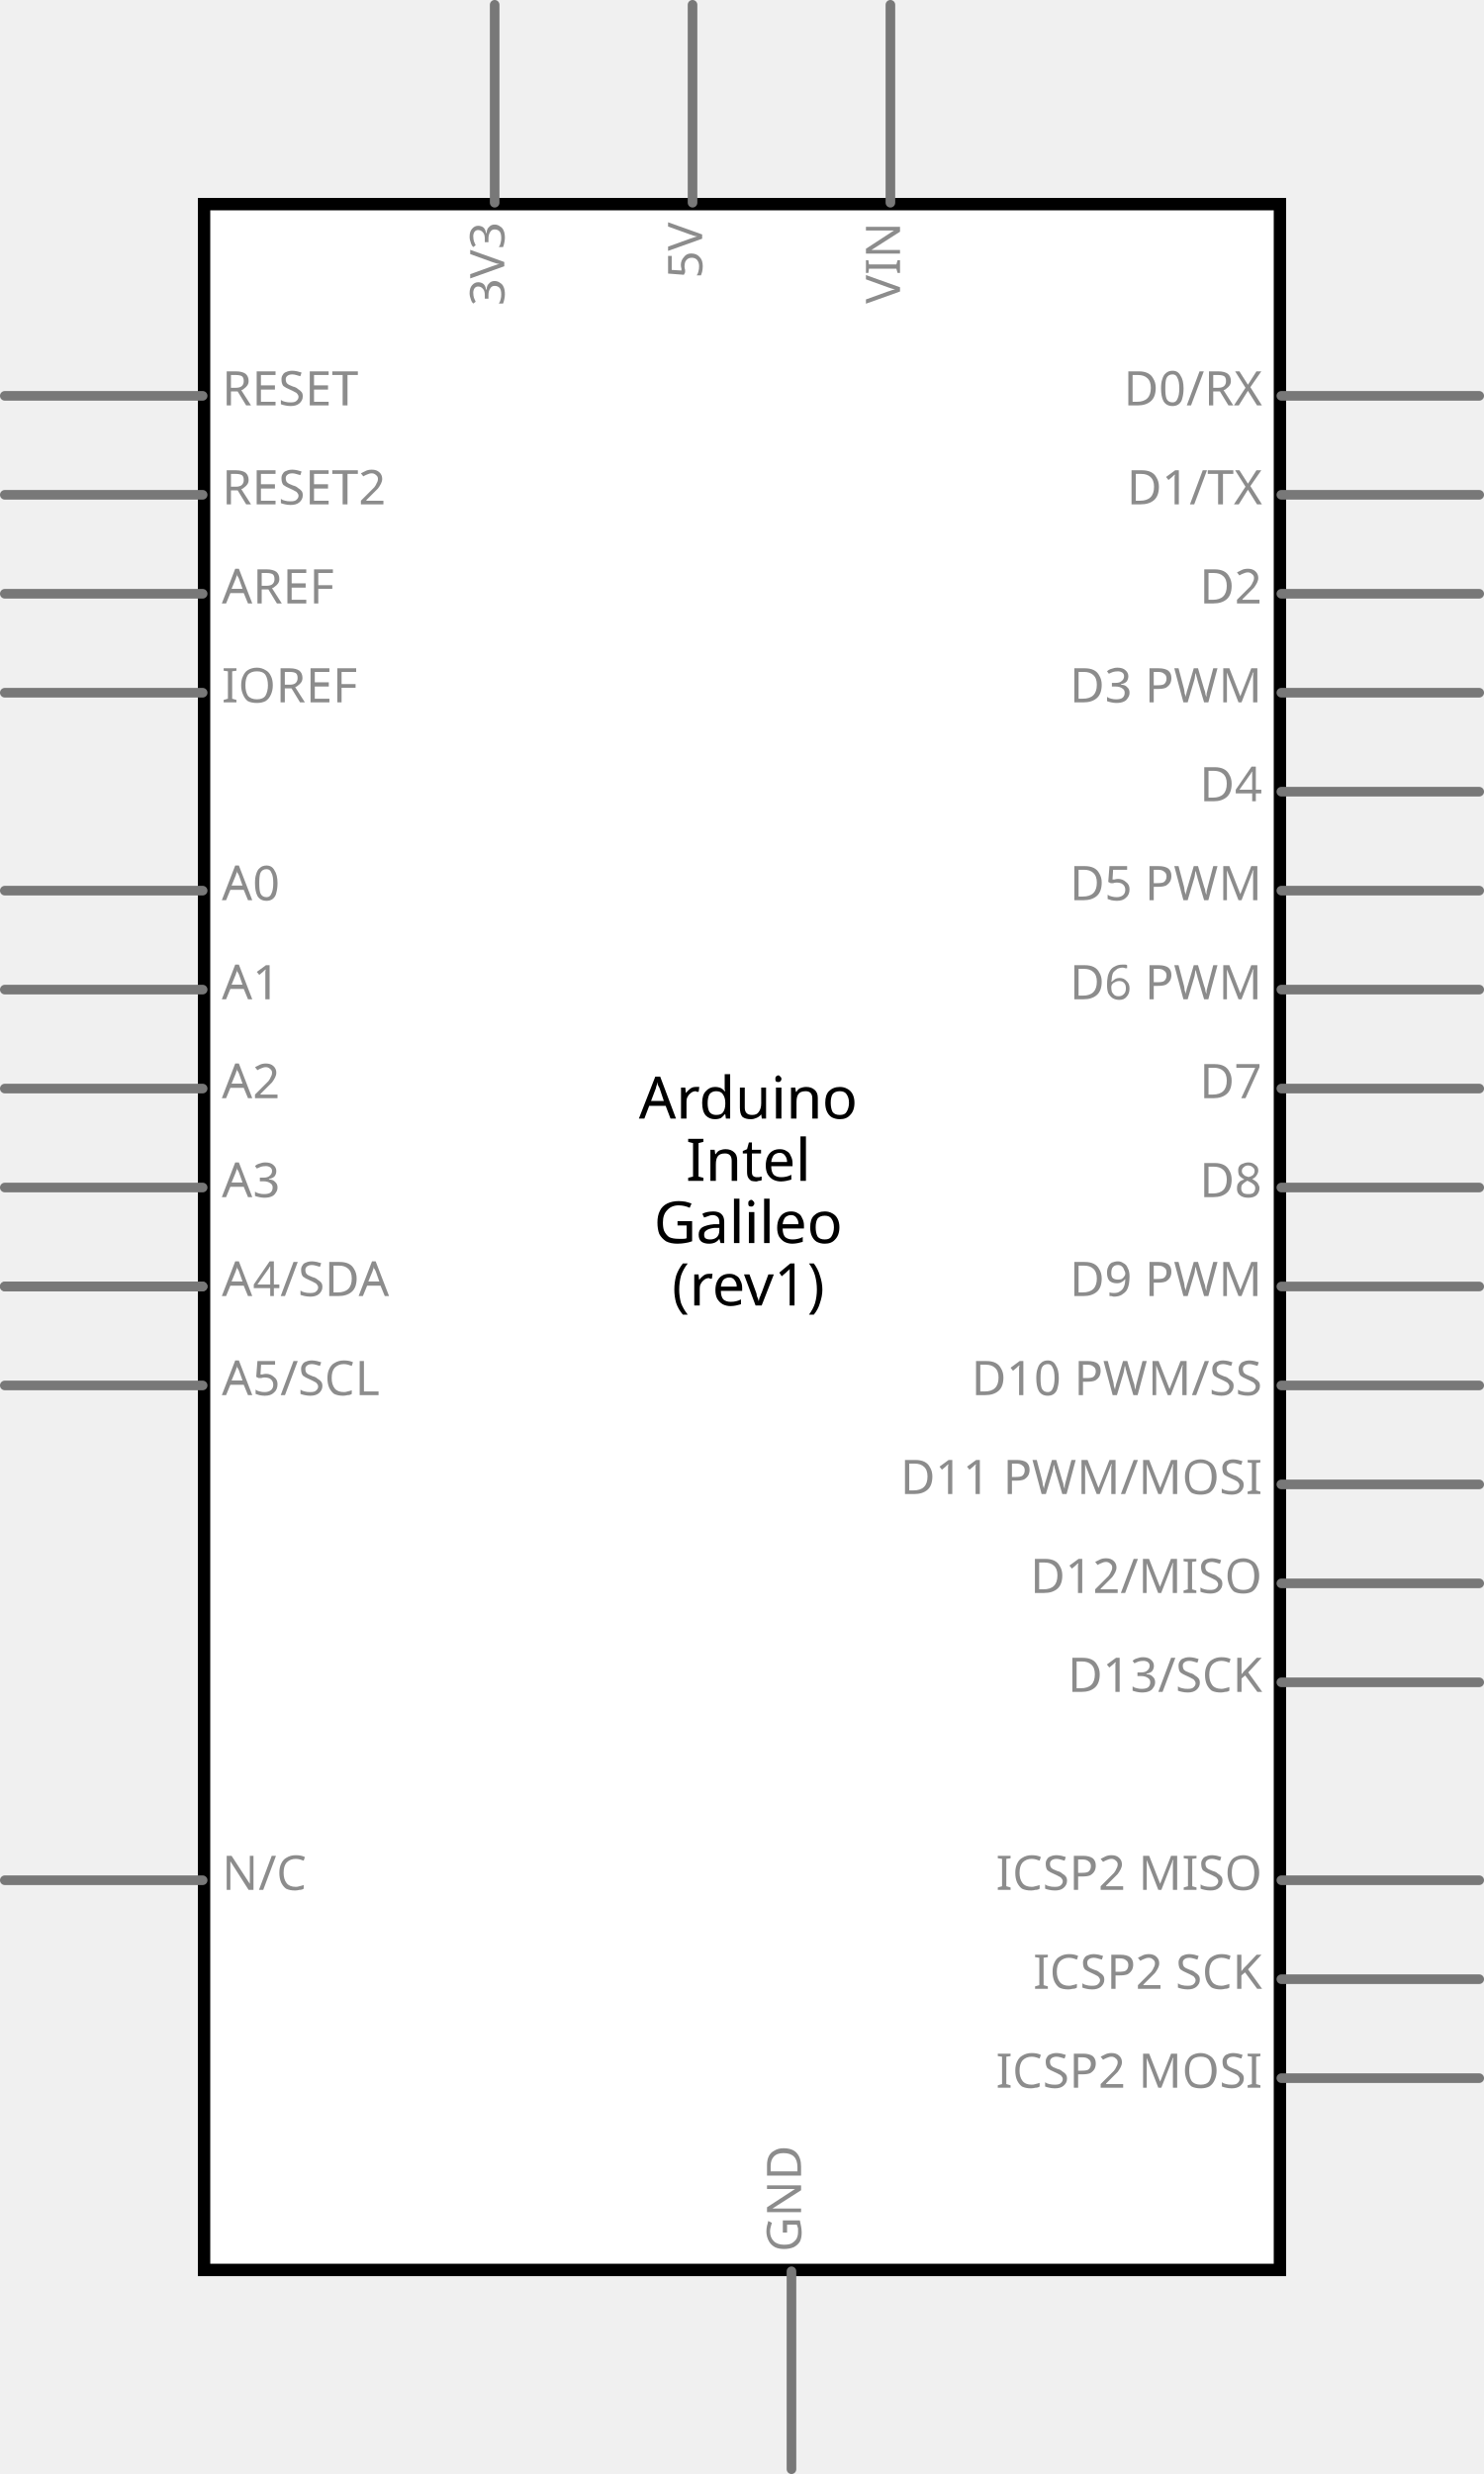
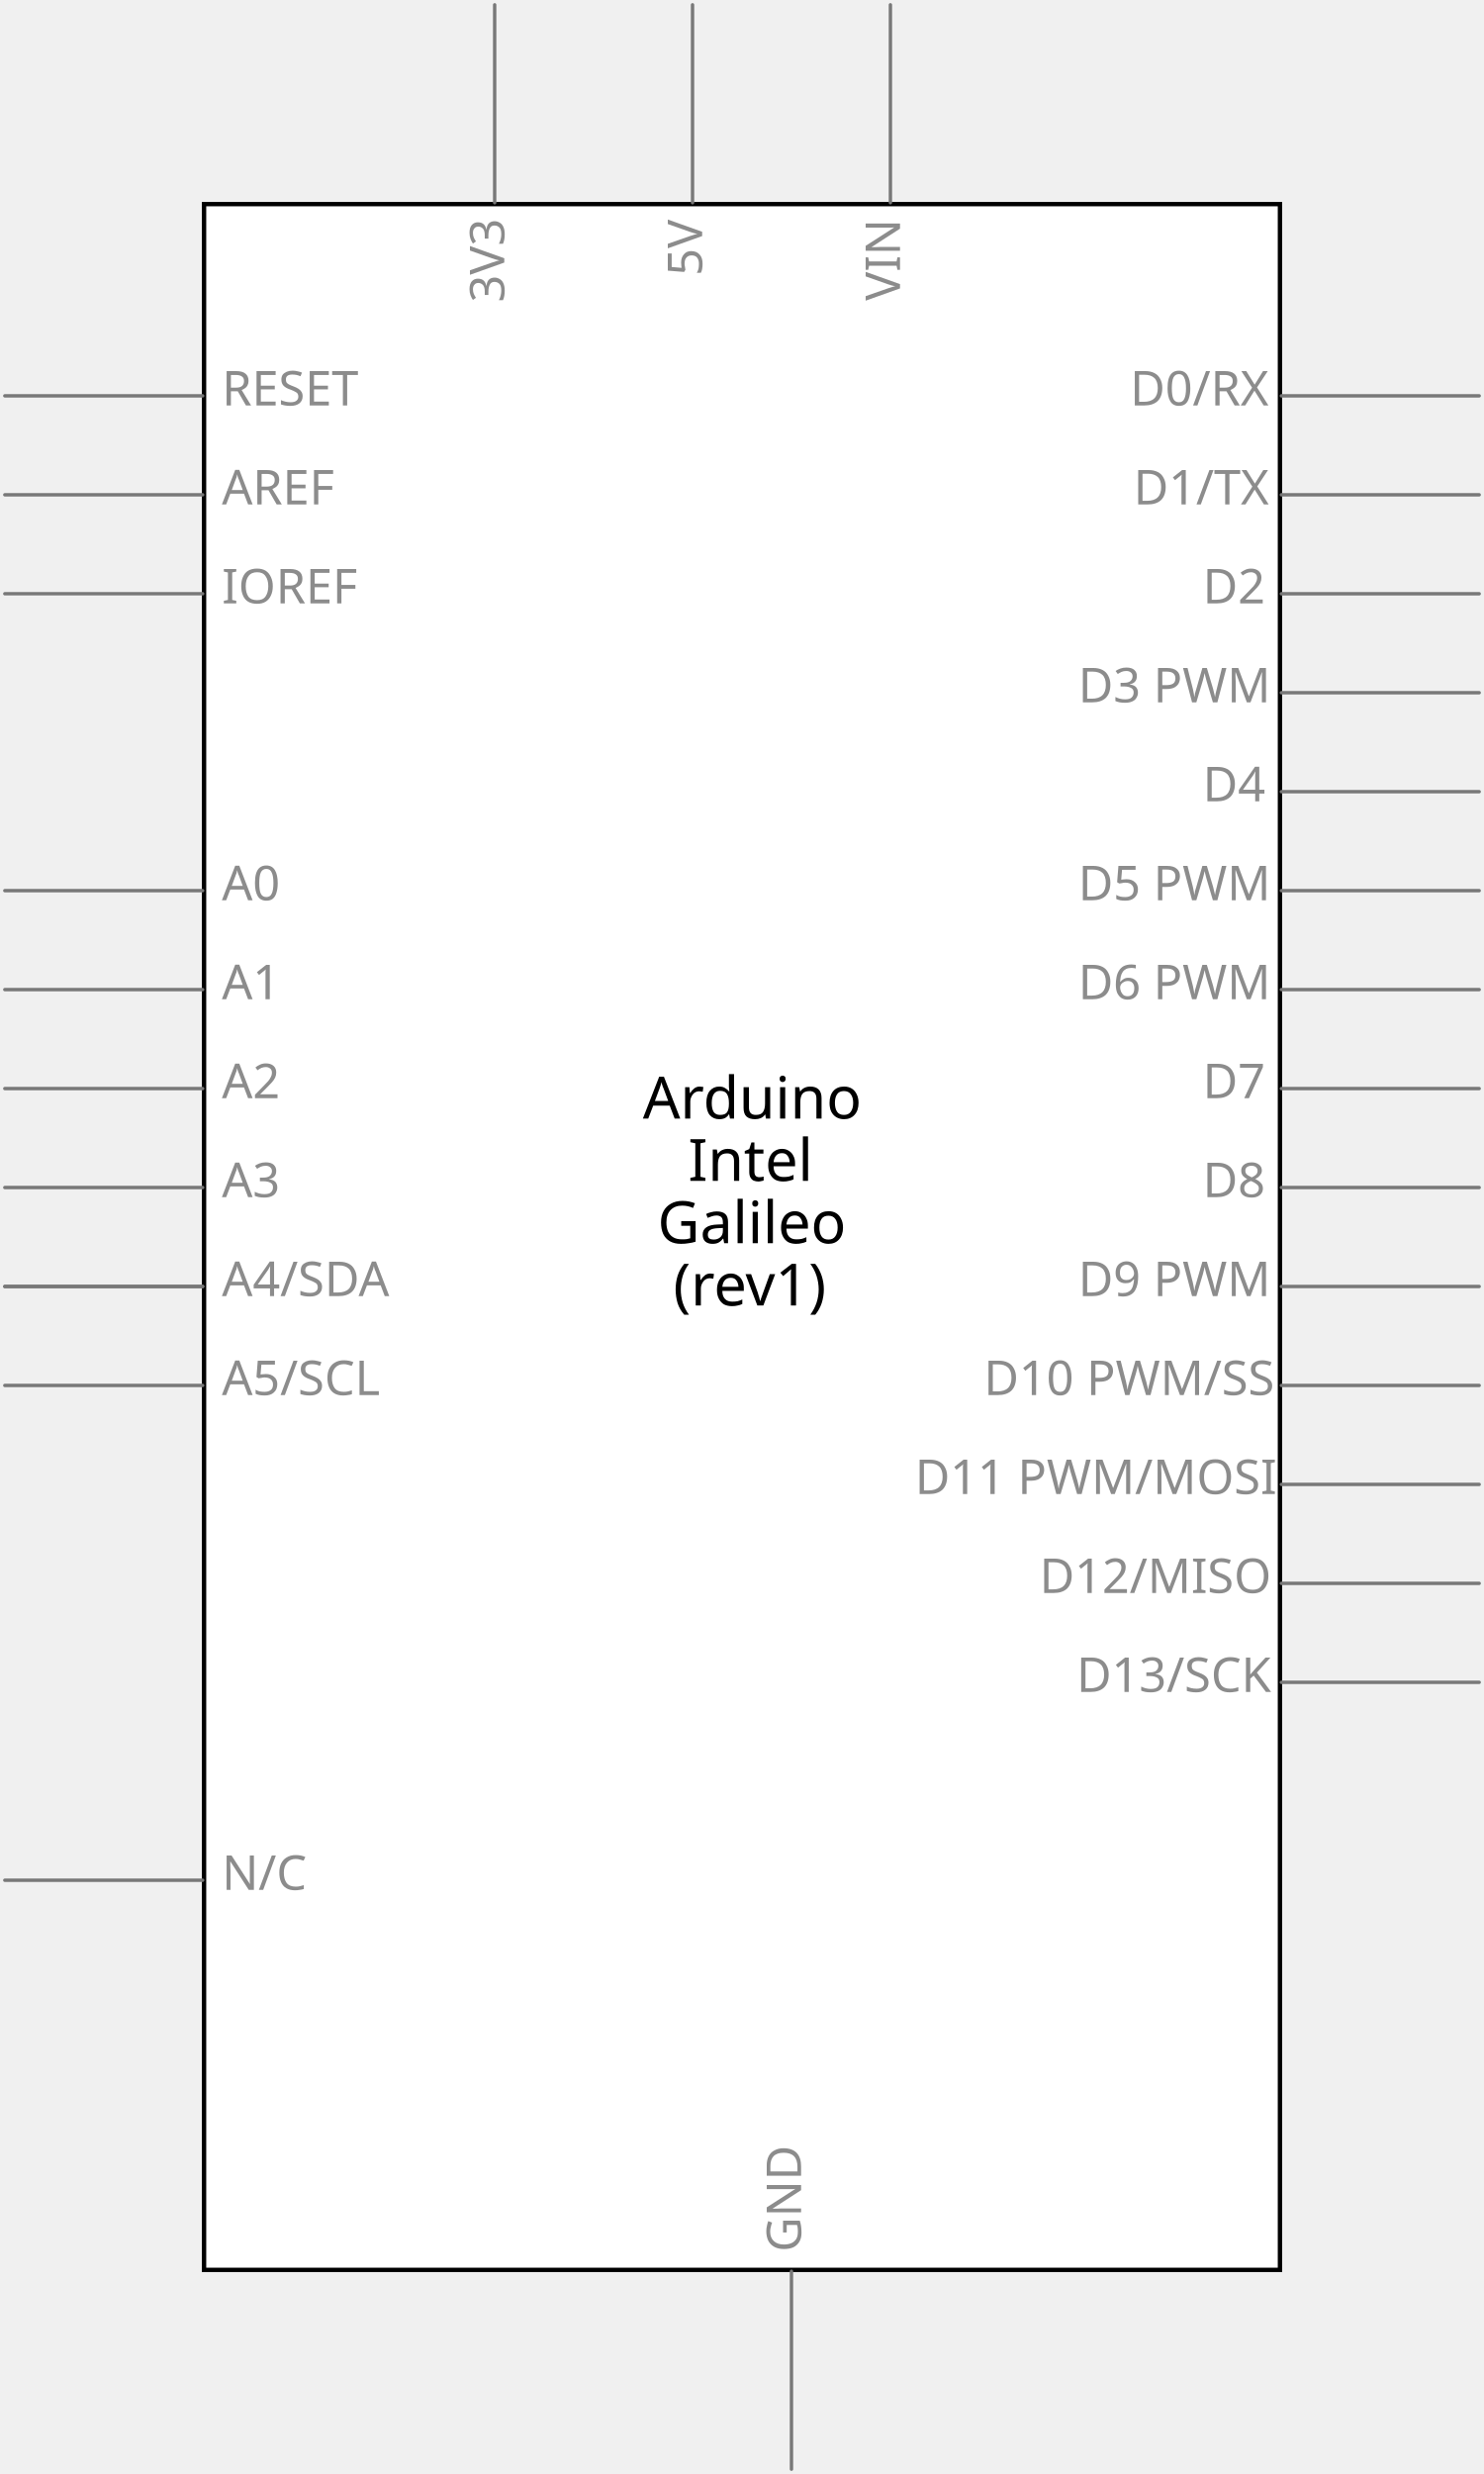
- <svg xmlns="http://www.w3.org/2000/svg" version="1.2" baseProfile="tiny" x="0in" y="0in" width="1.5in" height="2.5in" viewBox="0 0 38.1 63.5">
+ <svg xmlns="http://www.w3.org/2000/svg" version="1.1" id="Layer_1" x="0px" y="0px" width="108px" height="180px" viewBox="0 0 108 180" enable-background="new 0 0 108 180" xml:space="preserve">
  <g id="schematic">
-     <rect class="interior rect" x="5.239" y="5.239" width="27.622" height="53.023" fill="#FFFFFF" stroke="#000000" stroke-width="0.318" stroke-linecap="round" />
-     <line class="pin" x1="32.897" y1="10.16" x2="37.977" y2="10.16" fill="none" stroke="#787878" stroke-width="0.247" stroke-linecap="round" id="connector61pin" />
-     <text class="text" font-family="'Droid Sans'" stroke="none" stroke-width="0" fill="#8c8c8c" font-size="1.235" x="32.403" y="10.407" text-anchor="end">D0/RX</text>
-     <rect class="terminal" x="37.977" y="10.037" width="0.247" height="0.247" fill="none" stroke="none" stroke-width="0" id="connector61terminal" />
-     <line class="pin" x1="32.897" y1="12.7" x2="37.977" y2="12.7" fill="none" stroke="#787878" stroke-width="0.247" stroke-linecap="round" id="connector62pin" />
-     <text class="text" font-family="'Droid Sans'" stroke="none" stroke-width="0" fill="#8c8c8c" font-size="1.235" x="32.403" y="12.947" text-anchor="end">D1/TX</text>
-     <rect class="terminal" x="37.977" y="12.576" width="0.247" height="0.247" fill="none" stroke="none" stroke-width="0" id="connector62terminal" />
-     <line class="pin" x1="32.897" y1="15.24" x2="37.977" y2="15.24" fill="none" stroke="#787878" stroke-width="0.247" stroke-linecap="round" id="connector63pin" />
-     <text class="text" font-family="'Droid Sans'" stroke="none" stroke-width="0" fill="#8c8c8c" font-size="1.235" x="32.403" y="15.487" text-anchor="end">D2</text>
-     <rect class="terminal" x="37.977" y="15.117" width="0.247" height="0.247" fill="none" stroke="none" stroke-width="0" id="connector63terminal" />
-     <line class="pin" x1="32.897" y1="17.78" x2="37.977" y2="17.78" fill="none" stroke="#787878" stroke-width="0.247" stroke-linecap="round" id="connector64pin" />
-     <text class="text" font-family="'Droid Sans'" stroke="none" stroke-width="0" fill="#8c8c8c" font-size="1.235" x="32.403" y="18.027" text-anchor="end">D3 PWM</text>
-     <rect class="terminal" x="37.977" y="17.657" width="0.247" height="0.247" fill="none" stroke="none" stroke-width="0" id="connector64terminal" />
-     <line class="pin" x1="32.897" y1="20.32" x2="37.977" y2="20.32" fill="none" stroke="#787878" stroke-width="0.247" stroke-linecap="round" id="connector65pin" />
-     <text class="text" font-family="'Droid Sans'" stroke="none" stroke-width="0" fill="#8c8c8c" font-size="1.235" x="32.403" y="20.567" text-anchor="end">D4</text>
-     <rect class="terminal" x="37.977" y="20.197" width="0.247" height="0.247" fill="none" stroke="none" stroke-width="0" id="connector65terminal" />
-     <line class="pin" x1="32.897" y1="22.86" x2="37.977" y2="22.86" fill="none" stroke="#787878" stroke-width="0.247" stroke-linecap="round" id="connector66pin" />
-     <text class="text" font-family="'Droid Sans'" stroke="none" stroke-width="0" fill="#8c8c8c" font-size="1.235" x="32.403" y="23.107" text-anchor="end">D5 PWM</text>
-     <rect class="terminal" x="37.977" y="22.736" width="0.247" height="0.247" fill="none" stroke="none" stroke-width="0" id="connector66terminal" />
-     <line class="pin" x1="32.897" y1="25.4" x2="37.977" y2="25.4" fill="none" stroke="#787878" stroke-width="0.247" stroke-linecap="round" id="connector67pin" />
-     <text class="text" font-family="'Droid Sans'" stroke="none" stroke-width="0" fill="#8c8c8c" font-size="1.235" x="32.403" y="25.647" text-anchor="end">D6 PWM</text>
-     <rect class="terminal" x="37.977" y="25.276" width="0.247" height="0.247" fill="none" stroke="none" stroke-width="0" id="connector67terminal" />
-     <line class="pin" x1="32.897" y1="27.94" x2="37.977" y2="27.94" fill="none" stroke="#787878" stroke-width="0.247" stroke-linecap="round" id="connector68pin" />
-     <text class="text" font-family="'Droid Sans'" stroke="none" stroke-width="0" fill="#8c8c8c" font-size="1.235" x="32.403" y="28.187" text-anchor="end">D7</text>
-     <rect class="terminal" x="37.977" y="27.817" width="0.247" height="0.247" fill="none" stroke="none" stroke-width="0" id="connector68terminal" />
-     <line class="pin" x1="32.897" y1="30.48" x2="37.977" y2="30.48" fill="none" stroke="#787878" stroke-width="0.247" stroke-linecap="round" id="connector51pin" />
-     <text class="text" font-family="'Droid Sans'" stroke="none" stroke-width="0" fill="#8c8c8c" font-size="1.235" x="32.403" y="30.727" text-anchor="end">D8</text>
-     <rect class="terminal" x="37.977" y="30.357" width="0.247" height="0.247" fill="none" stroke="none" stroke-width="0" id="connector51terminal" />
-     <line class="pin" x1="32.897" y1="33.02" x2="37.977" y2="33.02" fill="none" stroke="#787878" stroke-width="0.247" stroke-linecap="round" id="connector52pin" />
-     <text class="text" font-family="'Droid Sans'" stroke="none" stroke-width="0" fill="#8c8c8c" font-size="1.235" x="32.403" y="33.267" text-anchor="end">D9 PWM</text>
-     <rect class="terminal" x="37.977" y="32.897" width="0.247" height="0.247" fill="none" stroke="none" stroke-width="0" id="connector52terminal" />
-     <line class="pin" x1="32.897" y1="35.56" x2="37.977" y2="35.56" fill="none" stroke="#787878" stroke-width="0.247" stroke-linecap="round" id="connector53pin" />
-     <text class="text" font-family="'Droid Sans'" stroke="none" stroke-width="0" fill="#8c8c8c" font-size="1.235" x="32.403" y="35.807" text-anchor="end">D10 PWM/SS</text>
-     <rect class="terminal" x="37.977" y="35.437" width="0.247" height="0.247" fill="none" stroke="none" stroke-width="0" id="connector53terminal" />
-     <line class="pin" x1="32.897" y1="38.1" x2="37.977" y2="38.1" fill="none" stroke="#787878" stroke-width="0.247" stroke-linecap="round" id="connector54pin" />
-     <text class="text" font-family="'Droid Sans'" stroke="none" stroke-width="0" fill="#8c8c8c" font-size="1.235" x="32.403" y="38.347" text-anchor="end">D11 PWM/MOSI</text>
-     <rect class="terminal" x="37.977" y="37.977" width="0.247" height="0.247" fill="none" stroke="none" stroke-width="0" id="connector54terminal" />
-     <line class="pin" x1="32.897" y1="40.64" x2="37.977" y2="40.64" fill="none" stroke="#787878" stroke-width="0.247" stroke-linecap="round" id="connector55pin" />
-     <text class="text" font-family="'Droid Sans'" stroke="none" stroke-width="0" fill="#8c8c8c" font-size="1.235" x="32.403" y="40.887" text-anchor="end">D12/MISO</text>
-     <rect class="terminal" x="37.977" y="40.517" width="0.247" height="0.247" fill="none" stroke="none" stroke-width="0" id="connector55terminal" />
-     <line class="pin" x1="32.897" y1="43.18" x2="37.977" y2="43.18" fill="none" stroke="none" stroke-width="0" stroke-linecap="round" id="connector41pin" />
-     <rect class="terminal" x="37.977" y="43.056" width="0.247" height="0.247" fill="none" stroke="none" stroke-width="0" id="connector41terminal" />
-     <line class="pin" x1="32.897" y1="43.18" x2="37.977" y2="43.18" fill="none" stroke="#787878" stroke-width="0.247" stroke-linecap="round" id="connector56pin" />
-     <text class="text" font-family="'Droid Sans'" stroke="none" stroke-width="0" fill="#8c8c8c" font-size="1.235" x="32.403" y="43.427" text-anchor="end">D13/SCK</text>
-     <rect class="terminal" x="37.977" y="43.056" width="0.247" height="0.247" fill="none" stroke="none" stroke-width="0" id="connector56terminal" />
-     <line class="pin" x1="32.897" y1="48.26" x2="37.977" y2="48.26" fill="none" stroke="#787878" stroke-width="0.247" stroke-linecap="round" id="connector45pin" />
-     <text class="text" font-family="'Droid Sans'" stroke="none" stroke-width="0" fill="#8c8c8c" font-size="1.235" x="32.403" y="48.507" text-anchor="end">ICSP2 MISO</text>
-     <rect class="terminal" x="37.977" y="48.136" width="0.247" height="0.247" fill="none" stroke="none" stroke-width="0" id="connector45terminal" />
-     <line class="pin" x1="32.897" y1="50.8" x2="37.977" y2="50.8" fill="none" stroke="#787878" stroke-width="0.247" stroke-linecap="round" id="connector47pin" />
-     <text class="text" font-family="'Droid Sans'" stroke="none" stroke-width="0" fill="#8c8c8c" font-size="1.235" x="32.403" y="51.047" text-anchor="end">ICSP2 SCK</text>
-     <rect class="terminal" x="37.977" y="50.676" width="0.247" height="0.247" fill="none" stroke="none" stroke-width="0" id="connector47terminal" />
-     <line class="pin" x1="32.897" y1="53.34" x2="37.977" y2="53.34" fill="none" stroke="#787878" stroke-width="0.247" stroke-linecap="round" id="connector48pin" />
-     <text class="text" font-family="'Droid Sans'" stroke="none" stroke-width="0" fill="#8c8c8c" font-size="1.235" x="32.403" y="53.587" text-anchor="end">ICSP2 MOSI</text>
-     <rect class="terminal" x="37.977" y="53.217" width="0.247" height="0.247" fill="none" stroke="none" stroke-width="0" id="connector48terminal" />
-     <line class="pin" x1="0.123" y1="10.16" x2="5.203" y2="10.16" fill="none" stroke="none" stroke-width="0" stroke-linecap="round" id="connector43pin" />
-     <rect class="terminal" x="-0.123" y="10.037" width="0.247" height="0.247" fill="none" stroke="none" stroke-width="0" id="connector43terminal" />
-     <line class="pin" x1="0.123" y1="10.16" x2="5.203" y2="10.16" fill="none" stroke="#787878" stroke-width="0.247" stroke-linecap="round" id="connector85pin" />
-     <text class="text" font-family="'Droid Sans'" stroke="none" stroke-width="0" fill="#8c8c8c" font-size="1.235" x="5.697" y="10.407" text-anchor="start">RESET</text>
-     <rect class="terminal" x="-0.123" y="10.037" width="0.247" height="0.247" fill="none" stroke="none" stroke-width="0" id="connector85terminal" />
-     <line class="pin" x1="0.123" y1="12.7" x2="5.203" y2="12.7" fill="none" stroke="#787878" stroke-width="0.247" stroke-linecap="round" id="connector49pin" />
-     <text class="text" font-family="'Droid Sans'" stroke="none" stroke-width="0" fill="#8c8c8c" font-size="1.235" x="5.697" y="12.947" text-anchor="start">RESET2</text>
-     <rect class="terminal" x="-0.123" y="12.576" width="0.247" height="0.247" fill="none" stroke="none" stroke-width="0" id="connector49terminal" />
-     <line class="pin" x1="0.123" y1="15.24" x2="5.203" y2="15.24" fill="none" stroke="#787878" stroke-width="0.247" stroke-linecap="round" id="connector58pin" />
-     <text class="text" font-family="'Droid Sans'" stroke="none" stroke-width="0" fill="#8c8c8c" font-size="1.235" x="5.697" y="15.487" text-anchor="start">AREF</text>
-     <rect class="terminal" x="-0.123" y="15.117" width="0.247" height="0.247" fill="none" stroke="none" stroke-width="0" id="connector58terminal" />
-     <line class="pin" x1="0.123" y1="17.78" x2="5.203" y2="17.78" fill="none" stroke="#787878" stroke-width="0.247" stroke-linecap="round" id="connector84pin" />
-     <text class="text" font-family="'Droid Sans'" stroke="none" stroke-width="0" fill="#8c8c8c" font-size="1.235" x="5.697" y="18.027" text-anchor="start">IOREF</text>
-     <rect class="terminal" x="-0.123" y="17.657" width="0.247" height="0.247" fill="none" stroke="none" stroke-width="0" id="connector84terminal" />
-     <line class="pin" x1="0.123" y1="22.86" x2="5.203" y2="22.86" fill="none" stroke="#787878" stroke-width="0.247" stroke-linecap="round" id="connector0pin" />
-     <text class="text" font-family="'Droid Sans'" stroke="none" stroke-width="0" fill="#8c8c8c" font-size="1.235" x="5.697" y="23.107" text-anchor="start">A0</text>
-     <rect class="terminal" x="-0.123" y="22.736" width="0.247" height="0.247" fill="none" stroke="none" stroke-width="0" id="connector0terminal" />
-     <line class="pin" x1="0.123" y1="25.4" x2="5.203" y2="25.4" fill="none" stroke="#787878" stroke-width="0.247" stroke-linecap="round" id="connector1pin" />
-     <text class="text" font-family="'Droid Sans'" stroke="none" stroke-width="0" fill="#8c8c8c" font-size="1.235" x="5.697" y="25.647" text-anchor="start">A1</text>
-     <rect class="terminal" x="-0.123" y="25.276" width="0.247" height="0.247" fill="none" stroke="none" stroke-width="0" id="connector1terminal" />
-     <line class="pin" x1="0.123" y1="27.94" x2="5.203" y2="27.94" fill="none" stroke="#787878" stroke-width="0.247" stroke-linecap="round" id="connector2pin" />
-     <text class="text" font-family="'Droid Sans'" stroke="none" stroke-width="0" fill="#8c8c8c" font-size="1.235" x="5.697" y="28.187" text-anchor="start">A2</text>
-     <rect class="terminal" x="-0.123" y="27.817" width="0.247" height="0.247" fill="none" stroke="none" stroke-width="0" id="connector2terminal" />
-     <line class="pin" x1="0.123" y1="30.48" x2="5.203" y2="30.48" fill="none" stroke="#787878" stroke-width="0.247" stroke-linecap="round" id="connector3pin" />
-     <text class="text" font-family="'Droid Sans'" stroke="none" stroke-width="0" fill="#8c8c8c" font-size="1.235" x="5.697" y="30.727" text-anchor="start">A3</text>
-     <rect class="terminal" x="-0.123" y="30.357" width="0.247" height="0.247" fill="none" stroke="none" stroke-width="0" id="connector3terminal" />
-     <line class="pin" x1="0.123" y1="33.02" x2="5.203" y2="33.02" fill="none" stroke="none" stroke-width="0" stroke-linecap="round" id="connector39pin" />
-     <rect class="terminal" x="-0.123" y="32.897" width="0.247" height="0.247" fill="none" stroke="none" stroke-width="0" id="connector39terminal" />
-     <line class="pin" x1="0.123" y1="33.02" x2="5.203" y2="33.02" fill="none" stroke="#787878" stroke-width="0.247" stroke-linecap="round" id="connector42pin" />
-     <rect class="terminal" x="-0.123" y="32.897" width="0.247" height="0.247" fill="none" stroke="none" stroke-width="0" id="connector42terminal" />
-     <line class="pin" x1="0.123" y1="33.02" x2="5.203" y2="33.02" fill="none" stroke="none" stroke-width="0" stroke-linecap="round" id="connector4pin" />
-     <rect class="terminal" x="-0.123" y="32.897" width="0.247" height="0.247" fill="none" stroke="none" stroke-width="0" id="connector4terminal" />
-     <line class="pin" x1="0.123" y1="33.02" x2="5.203" y2="33.02" fill="none" stroke="#787878" stroke-width="0.247" stroke-linecap="round" id="connector59pin" />
-     <text class="text" font-family="'Droid Sans'" stroke="none" stroke-width="0" fill="#8c8c8c" font-size="1.235" x="5.697" y="33.267" text-anchor="start">A4/SDA</text>
-     <rect class="terminal" x="-0.123" y="32.897" width="0.247" height="0.247" fill="none" stroke="none" stroke-width="0" id="connector59terminal" />
-     <line class="pin" x1="0.123" y1="35.56" x2="5.203" y2="35.56" fill="none" stroke="none" stroke-width="0" stroke-linecap="round" id="connector5pin" />
-     <rect class="terminal" x="-0.123" y="35.437" width="0.247" height="0.247" fill="none" stroke="none" stroke-width="0" id="connector5terminal" />
-     <line class="pin" x1="0.123" y1="35.56" x2="5.203" y2="35.56" fill="none" stroke="#787878" stroke-width="0.247" stroke-linecap="round" id="connector60pin" />
-     <text class="text" font-family="'Droid Sans'" stroke="none" stroke-width="0" fill="#8c8c8c" font-size="1.235" x="5.697" y="35.807" text-anchor="start">A5/SCL</text>
-     <rect class="terminal" x="-0.123" y="35.437" width="0.247" height="0.247" fill="none" stroke="none" stroke-width="0" id="connector60terminal" />
-     <line class="pin" x1="0.123" y1="48.26" x2="5.203" y2="48.26" fill="none" stroke="#787878" stroke-width="0.247" stroke-linecap="round" id="connector91pin" />
-     <text class="text" font-family="'Droid Sans'" stroke="none" stroke-width="0" fill="#8c8c8c" font-size="1.235" x="5.697" y="48.507" text-anchor="start">N/C</text>
-     <rect class="terminal" x="-0.123" y="48.136" width="0.247" height="0.247" fill="none" stroke="none" stroke-width="0" id="connector91terminal" />
-     <line class="pin" x1="20.32" y1="58.297" x2="20.32" y2="63.377" fill="none" stroke="none" stroke-width="0" stroke-linecap="round" id="connector88pin" />
-     <rect class="terminal" x="20.197" y="63.377" width="0.247" height="0.247" fill="none" stroke="none" stroke-width="0" id="connector88terminal" />
-     <line class="pin" x1="20.32" y1="58.297" x2="20.32" y2="63.377" fill="none" stroke="none" stroke-width="0" stroke-linecap="round" id="connector57pin" />
-     <rect class="terminal" x="20.197" y="63.377" width="0.247" height="0.247" fill="none" stroke="none" stroke-width="0" id="connector57terminal" />
-     <line class="pin" x1="20.32" y1="58.297" x2="20.32" y2="63.377" fill="none" stroke="none" stroke-width="0" stroke-linecap="round" id="connector44pin" />
-     <rect class="terminal" x="20.197" y="63.377" width="0.247" height="0.247" fill="none" stroke="none" stroke-width="0" id="connector44terminal" />
-     <line class="pin" x1="20.32" y1="58.297" x2="20.32" y2="63.377" fill="none" stroke="none" stroke-width="0" stroke-linecap="round" id="connector50pin" />
-     <rect class="terminal" x="20.197" y="63.377" width="0.247" height="0.247" fill="none" stroke="none" stroke-width="0" id="connector50terminal" />
-     <line class="pin" x1="20.32" y1="58.297" x2="20.32" y2="63.377" fill="none" stroke="#787878" stroke-width="0.247" stroke-linecap="round" id="connector89pin" />
+     <rect x="14.85" y="14.85" fill="#FFFFFF" stroke="#000000" stroke-width="0.318" stroke-linecap="round" width="78.3" height="150.3" />
+     <line id="connector61pin" fill="none" stroke="#787878" stroke-width="0.247" stroke-linecap="round" x1="93.25" y1="28.8" x2="107.65" y2="28.8" />
+     <text transform="matrix(1 0 0 1 82.2432 29.5)" fill="#8C8C8C" font-family="'DroidSans'" font-size="3.5">D0/RX</text>
+     <rect id="connector61terminal" x="107.65" y="28.45" fill="none" width="0.699" height="0.7" />
+     <line id="connector62pin" fill="none" stroke="#787878" stroke-width="0.247" stroke-linecap="round" x1="93.25" y1="36" x2="107.65" y2="36" />
+     <text transform="matrix(1 0 0 1 82.4912 36.7012)" fill="#8C8C8C" font-family="'DroidSans'" font-size="3.5">D1/TX</text>
+     <rect id="connector62terminal" x="107.65" y="35.65" fill="none" width="0.699" height="0.7" />
+     <line id="connector63pin" fill="none" stroke="#787878" stroke-width="0.247" stroke-linecap="round" x1="93.25" y1="43.2" x2="107.65" y2="43.2" />
+     <text transform="matrix(1 0 0 1 87.5283 43.9004)" fill="#8C8C8C" font-family="'DroidSans'" font-size="3.5">D2</text>
+     <rect id="connector63terminal" x="107.65" y="42.85" fill="none" width="0.699" height="0.7" />
+     <line id="connector64pin" fill="none" stroke="#787878" stroke-width="0.247" stroke-linecap="round" x1="93.25" y1="50.4" x2="107.65" y2="50.4" />
+     <text transform="matrix(1 0 0 1 78.4639 51.0996)" fill="#8C8C8C" font-family="'DroidSans'" font-size="3.5">D3 PWM</text>
+     <rect id="connector64terminal" x="107.65" y="50.05" fill="none" width="0.699" height="0.7" />
+     <line id="connector65pin" fill="none" stroke="#787878" stroke-width="0.247" stroke-linecap="round" x1="93.25" y1="57.6" x2="107.65" y2="57.6" />
+     <text transform="matrix(1 0 0 1 87.5283 58.3008)" fill="#8C8C8C" font-family="'DroidSans'" font-size="3.5">D4</text>
+     <rect id="connector65terminal" x="107.65" y="57.25" fill="none" width="0.699" height="0.7" />
+     <line id="connector66pin" fill="none" stroke="#787878" stroke-width="0.247" stroke-linecap="round" x1="93.25" y1="64.8" x2="107.65" y2="64.8" />
+     <text transform="matrix(1 0 0 1 78.4639 65.5)" fill="#8C8C8C" font-family="'DroidSans'" font-size="3.5">D5 PWM</text>
+     <rect id="connector66terminal" x="107.65" y="64.45" fill="none" width="0.699" height="0.7" />
+     <line id="connector67pin" fill="none" stroke="#787878" stroke-width="0.247" stroke-linecap="round" x1="93.25" y1="72" x2="107.65" y2="72" />
+     <text transform="matrix(1 0 0 1 78.4639 72.7012)" fill="#8C8C8C" font-family="'DroidSans'" font-size="3.5">D6 PWM</text>
+     <rect id="connector67terminal" x="107.65" y="71.65" fill="none" width="0.699" height="0.7" />
+     <line id="connector68pin" fill="none" stroke="#787878" stroke-width="0.247" stroke-linecap="round" x1="93.25" y1="79.2" x2="107.65" y2="79.2" />
+     <text transform="matrix(1 0 0 1 87.5283 79.9004)" fill="#8C8C8C" font-family="'DroidSans'" font-size="3.5">D7</text>
+     <rect id="connector68terminal" x="107.65" y="78.85" fill="none" width="0.699" height="0.7" />
+     <line id="connector51pin" fill="none" stroke="#787878" stroke-width="0.247" stroke-linecap="round" x1="93.25" y1="86.4" x2="107.65" y2="86.4" />
+     <text transform="matrix(1 0 0 1 87.5283 87.0996)" fill="#8C8C8C" font-family="'DroidSans'" font-size="3.5">D8</text>
+     <rect id="connector51terminal" x="107.65" y="86.05" fill="none" width="0.699" height="0.7" />
+     <line id="connector52pin" fill="none" stroke="#787878" stroke-width="0.247" stroke-linecap="round" x1="93.25" y1="93.6" x2="107.65" y2="93.6" />
+     <text transform="matrix(1 0 0 1 78.4639 94.3008)" fill="#8C8C8C" font-family="'DroidSans'" font-size="3.5">D9 PWM</text>
+     <rect id="connector52terminal" x="107.65" y="93.25" fill="none" width="0.699" height="0.699" />
+     <line id="connector53pin" fill="none" stroke="#787878" stroke-width="0.247" stroke-linecap="round" x1="93.25" y1="100.8" x2="107.65" y2="100.8" />
+     <text transform="matrix(1 0 0 1 71.5967 101.5)" fill="#8C8C8C" font-family="'DroidSans'" font-size="3.5">D10 PWM/SS</text>
+     <rect id="connector53terminal" x="107.65" y="100.449" fill="none" width="0.699" height="0.701" />
+     <line id="connector54pin" fill="none" stroke="#787878" stroke-width="0.247" stroke-linecap="round" x1="93.25" y1="108" x2="107.65" y2="108" />
+     <text transform="matrix(1 0 0 1 66.585 108.7012)" fill="#8C8C8C" font-family="'DroidSans'" font-size="3.5">D11 PWM/MOSI</text>
+     <rect id="connector54terminal" x="107.65" y="107.65" fill="none" width="0.699" height="0.699" />
+     <line id="connector55pin" fill="none" stroke="#787878" stroke-width="0.247" stroke-linecap="round" x1="93.25" y1="115.2" x2="107.65" y2="115.2" />
+     <text transform="matrix(1 0 0 1 75.6494 115.9004)" fill="#8C8C8C" font-family="'DroidSans'" font-size="3.5">D12/MISO</text>
+     <rect id="connector55terminal" x="107.65" y="114.85" fill="none" width="0.699" height="0.7" />
+     <line id="connector41pin" fill="none" x1="93.25" y1="122.4" x2="107.65" y2="122.4" />
+     <rect id="connector41terminal" x="107.65" y="122.05" fill="none" width="0.699" height="0.7" />
+     <line id="connector56pin" fill="none" stroke="#787878" stroke-width="0.247" stroke-linecap="round" x1="93.25" y1="122.4" x2="107.65" y2="122.4" />
+     <text transform="matrix(1 0 0 1 78.3408 123.0996)" fill="#8C8C8C" font-family="'DroidSans'" font-size="3.5">D13/SCK</text>
+     <rect id="connector56terminal" x="107.65" y="122.05" fill="none" width="0.699" height="0.7" />
+     <line id="connector43pin" fill="none" x1="0.35" y1="28.8" x2="14.75" y2="28.8" />
+     <rect id="connector43terminal" x="-0.35" y="28.45" fill="none" width="0.7" height="0.7" />
+     <line id="connector85pin" fill="none" stroke="#787878" stroke-width="0.247" stroke-linecap="round" x1="0.35" y1="28.8" x2="14.75" y2="28.8" />
+     <text transform="matrix(1 0 0 1 16.1494 29.5)" fill="#8C8C8C" font-family="'DroidSans'" font-size="3.5">RESET</text>
+     <rect id="connector85terminal" x="-0.35" y="28.45" fill="none" width="0.7" height="0.7" />
+     <line id="connector58pin" fill="none" stroke="#787878" stroke-width="0.247" stroke-linecap="round" x1="0.35" y1="36" x2="14.75" y2="36" />
+     <text transform="matrix(1 0 0 1 16.1494 36.6997)" fill="#8C8C8C" font-family="'DroidSans'" font-size="3.5">AREF</text>
+     <rect id="connector58terminal" x="-0.35" y="35.649" fill="none" width="0.7" height="0.7" />
+     <line id="connector84pin" fill="none" stroke="#787878" stroke-width="0.247" stroke-linecap="round" x1="0.35" y1="43.199" x2="14.75" y2="43.199" />
+     <text transform="matrix(1 0 0 1 16.1494 43.8989)" fill="#8C8C8C" font-family="'DroidSans'" font-size="3.5">IOREF</text>
+     <rect id="connector84terminal" x="-0.35" y="42.849" fill="none" width="0.7" height="0.7" />
+     <line id="connector0pin" fill="none" stroke="#787878" stroke-width="0.247" stroke-linecap="round" x1="0.35" y1="64.8" x2="14.75" y2="64.8" />
+     <text transform="matrix(1 0 0 1 16.1494 65.5)" fill="#8C8C8C" font-family="'DroidSans'" font-size="3.5">A0</text>
+     <rect id="connector0terminal" x="-0.35" y="64.45" fill="none" width="0.7" height="0.7" />
+     <line id="connector1pin" fill="none" stroke="#787878" stroke-width="0.247" stroke-linecap="round" x1="0.35" y1="72" x2="14.75" y2="72" />
+     <text transform="matrix(1 0 0 1 16.1494 72.7012)" fill="#8C8C8C" font-family="'DroidSans'" font-size="3.5">A1</text>
+     <rect id="connector1terminal" x="-0.35" y="71.65" fill="none" width="0.7" height="0.7" />
+     <line id="connector2pin" fill="none" stroke="#787878" stroke-width="0.247" stroke-linecap="round" x1="0.35" y1="79.2" x2="14.75" y2="79.2" />
+     <text transform="matrix(1 0 0 1 16.1494 79.9004)" fill="#8C8C8C" font-family="'DroidSans'" font-size="3.5">A2</text>
+     <rect id="connector2terminal" x="-0.35" y="78.85" fill="none" width="0.7" height="0.7" />
+     <line id="connector3pin" fill="none" stroke="#787878" stroke-width="0.247" stroke-linecap="round" x1="0.35" y1="86.4" x2="14.75" y2="86.4" />
+     <text transform="matrix(1 0 0 1 16.1494 87.0996)" fill="#8C8C8C" font-family="'DroidSans'" font-size="3.5">A3</text>
+     <rect id="connector3terminal" x="-0.35" y="86.05" fill="none" width="0.7" height="0.7" />
+     <line id="connector39pin" fill="none" x1="0.35" y1="93.6" x2="14.75" y2="93.6" />
+     <rect id="connector39terminal" x="-0.35" y="93.25" fill="none" width="0.7" height="0.699" />
+     <line id="connector42pin" fill="none" stroke="#787878" stroke-width="0.247" stroke-linecap="round" x1="0.35" y1="93.6" x2="14.75" y2="93.6" />
+     <rect id="connector42terminal" x="-0.35" y="93.25" fill="none" width="0.7" height="0.699" />
+     <line id="connector4pin" fill="none" x1="0.35" y1="93.6" x2="14.75" y2="93.6" />
+     <rect id="connector4terminal" x="-0.35" y="93.25" fill="none" width="0.7" height="0.699" />
+     <line id="connector59pin" fill="none" stroke="#787878" stroke-width="0.247" stroke-linecap="round" x1="0.35" y1="93.6" x2="14.75" y2="93.6" />
+     <text transform="matrix(1 0 0 1 16.1494 94.3008)" fill="#8C8C8C" font-family="'DroidSans'" font-size="3.5">A4/SDA</text>
+     <rect id="connector59terminal" x="-0.35" y="93.25" fill="none" width="0.7" height="0.699" />
+     <line id="connector5pin" fill="none" x1="0.35" y1="100.8" x2="14.75" y2="100.8" />
+     <rect id="connector5terminal" x="-0.35" y="100.449" fill="none" width="0.7" height="0.701" />
+     <line id="connector60pin" fill="none" stroke="#787878" stroke-width="0.247" stroke-linecap="round" x1="0.35" y1="100.8" x2="14.75" y2="100.8" />
+     <text transform="matrix(1 0 0 1 16.1494 101.5)" fill="#8C8C8C" font-family="'DroidSans'" font-size="3.5">A5/SCL</text>
+     <rect id="connector60terminal" x="-0.35" y="100.449" fill="none" width="0.7" height="0.701" />
+     <line id="connector91pin" fill="none" stroke="#787878" stroke-width="0.247" stroke-linecap="round" x1="0.35" y1="136.8" x2="14.75" y2="136.8" />
+     <text transform="matrix(1 0 0 1 16.1494 137.5)" fill="#8C8C8C" font-family="'DroidSans'" font-size="3.5">N/C</text>
+     <rect id="connector91terminal" x="-0.35" y="136.449" fill="none" width="0.7" height="0.701" />
+     <line id="connector88pin" fill="none" x1="57.6" y1="165.25" x2="57.6" y2="179.65" />
+     <rect id="connector88terminal" x="57.25" y="179.65" fill="none" width="0.699" height="0.699" />
+     <line id="connector57pin" fill="none" x1="57.6" y1="165.25" x2="57.6" y2="179.65" />
+     <rect id="connector57terminal" x="57.25" y="179.65" fill="none" width="0.699" height="0.699" />
+     <line id="connector44pin" fill="none" x1="57.6" y1="165.25" x2="57.6" y2="179.65" />
+     <rect id="connector44terminal" x="57.25" y="179.65" fill="none" width="0.699" height="0.699" />
+     <line id="connector50pin" fill="none" x1="57.6" y1="165.25" x2="57.6" y2="179.65" />
+     <rect id="connector50terminal" x="57.25" y="179.65" fill="none" width="0.699" height="0.699" />
+     <line id="connector89pin" fill="none" stroke="#787878" stroke-width="0.247" stroke-linecap="round" x1="57.6" y1="165.25" x2="57.6" y2="179.65" />
    <g transform="translate(20.5669,57.8026)">
      <g transform="rotate(270)">
-         <text class="text" font-family="'Droid Sans'" stroke="none" stroke-width="0" fill="#8c8c8c" font-size="1.235" x="0" y="0" text-anchor="start">GND</text>
+         <text transform="matrix(1 0 0 1 -106.047 37.7329)" fill="#8C8C8C" font-family="'DroidSans'" font-size="3.5">GND</text>
      </g>
    </g>
-     <rect class="terminal" x="20.197" y="63.377" width="0.247" height="0.247" fill="none" stroke="none" stroke-width="0" id="connector89terminal" />
-     <line class="pin" x1="12.7" y1="0.123" x2="12.7" y2="5.203" fill="none" stroke="#787878" stroke-width="0.247" stroke-linecap="round" id="connector86pin" />
-     <rect class="terminal" x="20.197" y="63.377" width="0.247" height="0.247" fill="none" stroke="none" stroke-width="0" id="connector139terminal" />
-     <line class="pin" x1="12.7" y1="0.123" x2="12.7" y2="5.203" fill="none" stroke="none" stroke-width="0" id="connector139pin" />
-     <rect class="terminal" x="20.197" y="63.377" width="0.247" height="0.247" fill="none" stroke="none" stroke-width="0" id="connector140terminal" />
-     <line class="pin" x1="12.7" y1="0.123" x2="12.7" y2="5.203" fill="none" stroke="none" stroke-width="0" id="connector140pin" />
-     <rect class="terminal" x="20.197" y="63.377" width="0.247" height="0.247" fill="none" stroke="none" stroke-width="0" id="connector141terminal" />
-     <line class="pin" x1="12.7" y1="0.123" x2="12.7" y2="5.203" fill="none" stroke="none" stroke-width="0" id="connector141pin" />
-     <rect class="terminal" x="20.197" y="63.377" width="0.247" height="0.247" fill="none" stroke="none" stroke-width="0" id="connector142terminal" />
-     <line class="pin" x1="12.7" y1="0.123" x2="12.7" y2="5.203" fill="none" stroke="none" stroke-width="0" id="connector142pin" />
-     <rect class="terminal" x="20.197" y="63.377" width="0.247" height="0.247" fill="none" stroke="none" stroke-width="0" id="connector143terminal" />
-     <line class="pin" x1="12.7" y1="0.123" x2="12.7" y2="5.203" fill="none" stroke="none" stroke-width="0" id="connector143pin" />
-     <rect class="terminal" x="20.197" y="63.377" width="0.247" height="0.247" fill="none" stroke="none" stroke-width="0" id="connector144terminal" />
-     <line class="pin" x1="12.7" y1="0.123" x2="12.7" y2="5.203" fill="none" stroke="none" stroke-width="0" id="connector144pin" />
-     <rect class="terminal" x="20.197" y="63.377" width="0.247" height="0.247" fill="none" stroke="none" stroke-width="0" id="connector145terminal" />
-     <line class="pin" x1="12.7" y1="0.123" x2="12.7" y2="5.203" fill="none" stroke="none" stroke-width="0" id="connector145pin" />
-     <rect class="terminal" x="20.197" y="63.377" width="0.247" height="0.247" fill="none" stroke="none" stroke-width="0" id="connector120terminal" />
-     <line class="pin" x1="12.7" y1="0.123" x2="12.7" y2="5.203" fill="none" stroke="none" stroke-width="0" id="connector120pin" />
-     <rect class="terminal" x="20.197" y="63.377" width="0.247" height="0.247" fill="none" stroke="none" stroke-width="0" id="connector121terminal" />
-     <line class="pin" x1="12.7" y1="0.123" x2="12.7" y2="5.203" fill="none" stroke="none" stroke-width="0" id="connector121pin" />
-     <rect class="terminal" x="20.197" y="63.377" width="0.247" height="0.247" fill="none" stroke="none" stroke-width="0" id="connector122terminal" />
-     <line class="pin" x1="12.7" y1="0.123" x2="12.7" y2="5.203" fill="none" stroke="none" stroke-width="0" id="connector122pin" />
-     <rect class="terminal" x="20.197" y="63.377" width="0.247" height="0.247" fill="none" stroke="none" stroke-width="0" id="connector130terminal" />
-     <line class="pin" x1="12.7" y1="0.123" x2="12.7" y2="5.203" fill="none" stroke="none" stroke-width="0" id="connector130pin" />
-     <rect class="terminal" x="20.197" y="63.377" width="0.247" height="0.247" fill="none" stroke="none" stroke-width="0" id="connector131terminal" />
-     <line class="pin" x1="12.7" y1="0.123" x2="12.7" y2="5.203" fill="none" stroke="none" stroke-width="0" id="connector131pin" />
-     <rect class="terminal" x="20.197" y="63.377" width="0.247" height="0.247" fill="none" stroke="none" stroke-width="0" id="connector100terminal" />
-     <line class="pin" x1="12.7" y1="0.123" x2="12.7" y2="5.203" fill="none" stroke="none" stroke-width="0" id="connector100pin" />
-     <rect class="terminal" x="20.197" y="63.377" width="0.247" height="0.247" fill="none" stroke="none" stroke-width="0" id="connector101terminal" />
-     <line class="pin" x1="12.7" y1="0.123" x2="12.7" y2="5.203" fill="none" stroke="none" stroke-width="0" id="connector101pin" />
-     <rect class="terminal" x="20.197" y="63.377" width="0.247" height="0.247" fill="none" stroke="none" stroke-width="0" id="connector102terminal" />
-     <line class="pin" x1="12.7" y1="0.123" x2="12.7" y2="5.203" fill="none" stroke="none" stroke-width="0" id="connector102pin" />
-     <rect class="terminal" x="20.197" y="63.377" width="0.247" height="0.247" fill="none" stroke="none" stroke-width="0" id="connector103terminal" />
-     <line class="pin" x1="12.7" y1="0.123" x2="12.7" y2="5.203" fill="none" stroke="none" stroke-width="0" id="connector103pin" />
-     <rect class="terminal" x="20.197" y="63.377" width="0.247" height="0.247" fill="none" stroke="none" stroke-width="0" id="connector104terminal" />
-     <line class="pin" x1="12.7" y1="0.123" x2="12.7" y2="5.203" fill="none" stroke="none" stroke-width="0" id="connector104pin" />
-     <rect class="terminal" x="20.197" y="63.377" width="0.247" height="0.247" fill="none" stroke="none" stroke-width="0" id="connector105terminal" />
-     <line class="pin" x1="12.7" y1="0.123" x2="12.7" y2="5.203" fill="none" stroke="none" stroke-width="0" id="connector105pin" />
-     <rect class="terminal" x="20.197" y="63.377" width="0.247" height="0.247" fill="none" stroke="none" stroke-width="0" id="connector106terminal" />
-     <line class="pin" x1="12.7" y1="0.123" x2="12.7" y2="5.203" fill="none" stroke="none" stroke-width="0" id="connector106pin" />
-     <rect class="terminal" x="20.197" y="63.377" width="0.247" height="0.247" fill="none" stroke="none" stroke-width="0" id="connector107terminal" />
-     <line class="pin" x1="12.7" y1="0.123" x2="12.7" y2="5.203" fill="none" stroke="none" stroke-width="0" id="connector107pin" />
-     <rect class="terminal" x="20.197" y="63.377" width="0.247" height="0.247" fill="none" stroke="none" stroke-width="0" id="connector108terminal" />
-     <line class="pin" x1="12.7" y1="0.123" x2="12.7" y2="5.203" fill="none" stroke="none" stroke-width="0" id="connector108pin" />
-     <rect class="terminal" x="20.197" y="63.377" width="0.247" height="0.247" fill="none" stroke="none" stroke-width="0" id="connector122terminal" />
-     <line class="pin" x1="12.7" y1="0.123" x2="12.7" y2="5.203" fill="none" stroke="none" stroke-width="0" id="connector122pin" />
-     <rect class="terminal" x="20.197" y="63.377" width="0.247" height="0.247" fill="none" stroke="none" stroke-width="0" id="connector109terminal" />
-     <line class="pin" x1="12.7" y1="0.123" x2="12.7" y2="5.203" fill="none" stroke="none" stroke-width="0" id="connector109pin" />
-     <rect class="terminal" x="20.197" y="63.377" width="0.247" height="0.247" fill="none" stroke="none" stroke-width="0" id="connector160terminal" />
-     <line class="pin" x1="12.7" y1="0.123" x2="12.7" y2="5.203" fill="none" stroke="none" stroke-width="0" id="connector160pin" />
-     <rect class="terminal" x="20.197" y="63.377" width="0.247" height="0.247" fill="none" stroke="none" stroke-width="0" id="connector161terminal" />
-     <line class="pin" x1="12.7" y1="0.123" x2="12.7" y2="5.203" fill="none" stroke="none" stroke-width="0" id="connector161pin" />
-     <rect class="terminal" x="20.197" y="63.377" width="0.247" height="0.247" fill="none" stroke="none" stroke-width="0" id="connector162terminal" />
-     <line class="pin" x1="12.7" y1="0.123" x2="12.7" y2="5.203" fill="none" stroke="none" stroke-width="0" id="connector162pin" />
-     <rect class="terminal" x="20.197" y="63.377" width="0.247" height="0.247" fill="none" stroke="none" stroke-width="0" id="connector150terminal" />
-     <line class="pin" x1="12.7" y1="0.123" x2="12.7" y2="5.203" fill="none" stroke="none" stroke-width="0" id="connector150pin" />
-     <rect class="terminal" x="20.197" y="63.377" width="0.247" height="0.247" fill="none" stroke="none" stroke-width="0" id="connector151terminal" />
-     <line class="pin" x1="12.7" y1="0.123" x2="12.7" y2="5.203" fill="none" stroke="none" stroke-width="0" id="connector151pin" />
+     <rect id="connector89terminal" x="57.25" y="179.65" fill="none" width="0.699" height="0.699" />
+     <line id="connector86pin" fill="none" stroke="#787878" stroke-width="0.247" stroke-linecap="round" x1="36" y1="0.35" x2="36" y2="14.75" />
+     <rect id="connector139terminal" x="57.25" y="179.65" fill="none" width="0.699" height="0.699" />
+     <line id="connector139pin" fill="none" x1="36" y1="0.35" x2="36" y2="14.75" />
+     <rect id="connector140terminal" x="57.25" y="179.65" fill="none" width="0.699" height="0.699" />
+     <line id="connector140pin" fill="none" x1="36" y1="0.35" x2="36" y2="14.75" />
+     <rect id="connector141terminal" x="57.25" y="179.65" fill="none" width="0.699" height="0.699" />
+     <line id="connector141pin" fill="none" x1="36" y1="0.35" x2="36" y2="14.75" />
+     <rect id="connector142terminal" x="57.25" y="179.65" fill="none" width="0.699" height="0.699" />
+     <line id="connector142pin" fill="none" x1="36" y1="0.35" x2="36" y2="14.75" />
+     <rect id="connector143terminal" x="57.25" y="179.65" fill="none" width="0.699" height="0.699" />
+     <line id="connector143pin" fill="none" x1="36" y1="0.35" x2="36" y2="14.75" />
+     <rect id="connector144terminal" x="57.25" y="179.65" fill="none" width="0.699" height="0.699" />
+     <line id="connector144pin" fill="none" x1="36" y1="0.35" x2="36" y2="14.75" />
+     <rect id="connector145terminal" x="57.25" y="179.65" fill="none" width="0.699" height="0.699" />
+     <line id="connector145pin" fill="none" x1="36" y1="0.35" x2="36" y2="14.75" />
+     <rect id="connector120terminal" x="57.25" y="179.65" fill="none" width="0.699" height="0.699" />
+     <line id="connector120pin" fill="none" x1="36" y1="0.35" x2="36" y2="14.75" />
+     <rect id="connector121terminal" x="57.25" y="179.65" fill="none" width="0.699" height="0.699" />
+     <line id="connector121pin" fill="none" x1="36" y1="0.35" x2="36" y2="14.75" />
+     <rect id="connector122terminal" x="57.25" y="179.65" fill="none" width="0.699" height="0.699" />
+     <line id="connector122pin" fill="none" x1="36" y1="0.35" x2="36" y2="14.75" />
+     <rect id="connector130terminal" x="57.25" y="179.65" fill="none" width="0.699" height="0.699" />
+     <line id="connector130pin" fill="none" x1="36" y1="0.35" x2="36" y2="14.75" />
+     <rect id="connector131terminal" x="57.25" y="179.65" fill="none" width="0.699" height="0.699" />
+     <line id="connector131pin" fill="none" x1="36" y1="0.35" x2="36" y2="14.75" />
+     <rect id="connector100terminal" x="57.25" y="179.65" fill="none" width="0.699" height="0.699" />
+     <line id="connector100pin" fill="none" x1="36" y1="0.35" x2="36" y2="14.75" />
+     <rect id="connector101terminal" x="57.25" y="179.65" fill="none" width="0.699" height="0.699" />
+     <line id="connector101pin" fill="none" x1="36" y1="0.35" x2="36" y2="14.75" />
+     <rect id="connector102terminal" x="57.25" y="179.65" fill="none" width="0.699" height="0.699" />
+     <line id="connector102pin" fill="none" x1="36" y1="0.35" x2="36" y2="14.75" />
+     <rect id="connector103terminal" x="57.25" y="179.65" fill="none" width="0.699" height="0.699" />
+     <line id="connector103pin" fill="none" x1="36" y1="0.35" x2="36" y2="14.75" />
+     <rect id="connector104terminal" x="57.25" y="179.65" fill="none" width="0.699" height="0.699" />
+     <line id="connector104pin" fill="none" x1="36" y1="0.35" x2="36" y2="14.75" />
+     <rect id="connector105terminal" x="57.25" y="179.65" fill="none" width="0.699" height="0.699" />
+     <line id="connector105pin" fill="none" x1="36" y1="0.35" x2="36" y2="14.75" />
+     <rect id="connector106terminal" x="57.25" y="179.65" fill="none" width="0.699" height="0.699" />
+     <line id="connector106pin" fill="none" x1="36" y1="0.35" x2="36" y2="14.75" />
+     <rect id="connector107terminal" x="57.25" y="179.65" fill="none" width="0.699" height="0.699" />
+     <line id="connector107pin" fill="none" x1="36" y1="0.35" x2="36" y2="14.75" />
+     <rect id="connector108terminal" x="57.25" y="179.65" fill="none" width="0.699" height="0.699" />
+     <line id="connector108pin" fill="none" x1="36" y1="0.35" x2="36" y2="14.75" />
+     <rect id="connector122terminal_1_" x="57.25" y="179.65" fill="none" width="0.699" height="0.699" />
+     <line id="connector122pin_1_" fill="none" x1="36" y1="0.35" x2="36" y2="14.75" />
+     <rect id="connector109terminal" x="57.25" y="179.65" fill="none" width="0.699" height="0.699" />
+     <line id="connector109pin" fill="none" x1="36" y1="0.35" x2="36" y2="14.75" />
+     <rect id="connector160terminal" x="57.25" y="179.65" fill="none" width="0.699" height="0.699" />
+     <line id="connector160pin" fill="none" x1="36" y1="0.35" x2="36" y2="14.75" />
+     <rect id="connector161terminal" x="57.25" y="179.65" fill="none" width="0.699" height="0.699" />
+     <line id="connector161pin" fill="none" x1="36" y1="0.35" x2="36" y2="14.75" />
+     <rect id="connector162terminal" x="57.25" y="179.65" fill="none" width="0.699" height="0.699" />
+     <line id="connector162pin" fill="none" x1="36" y1="0.35" x2="36" y2="14.75" />
+     <rect id="connector150terminal" x="57.25" y="179.65" fill="none" width="0.699" height="0.699" />
+     <line id="connector150pin" fill="none" x1="36" y1="0.35" x2="36" y2="14.75" />
+     <rect id="connector151terminal" x="57.25" y="179.65" fill="none" width="0.699" height="0.699" />
+     <line id="connector151pin" fill="none" x1="36" y1="0.35" x2="36" y2="14.75" />
    <g transform="translate(12.9469,5.69736)">
      <g transform="rotate(270)">
-         <text class="text" font-family="'Droid Sans'" stroke="none" stroke-width="0" fill="#8c8c8c" font-size="1.235" x="0" y="0" text-anchor="end">3V3</text>
+         <text transform="matrix(1 0 0 1 -16.2968 23.7533)" fill="#8C8C8C" font-family="'DroidSans'" font-size="3.5">3V3</text>
      </g>
    </g>
-     <rect class="terminal" x="12.576" y="-0.123" width="0.247" height="0.247" fill="none" stroke="none" stroke-width="0" id="connector86terminal" />
-     <line class="pin" x1="17.78" y1="0.123" x2="17.78" y2="5.203" fill="none" stroke="none" stroke-width="0" stroke-linecap="round" id="connector40pin" />
-     <rect class="terminal" x="17.657" y="-0.123" width="0.247" height="0.247" fill="none" stroke="none" stroke-width="0" id="connector40terminal" />
-     <line class="pin" x1="17.78" y1="0.123" x2="17.78" y2="5.203" fill="none" stroke="none" stroke-width="0" stroke-linecap="round" id="connector46pin" />
-     <rect class="terminal" x="17.657" y="-0.123" width="0.247" height="0.247" fill="none" stroke="none" stroke-width="0" id="connector46terminal" />
-     <line class="pin" x1="17.78" y1="0.123" x2="17.78" y2="5.203" fill="none" stroke="#787878" stroke-width="0.247" stroke-linecap="round" id="connector87pin" />
+     <rect id="connector86terminal" x="35.65" y="-0.35" fill="none" width="0.7" height="0.7" />
+     <line id="connector40pin" fill="none" x1="50.4" y1="0.35" x2="50.4" y2="14.75" />
+     <rect id="connector40terminal" x="50.05" y="-0.35" fill="none" width="0.7" height="0.7" />
+     <line id="connector46pin" fill="none" x1="50.4" y1="0.35" x2="50.4" y2="14.75" />
+     <rect id="connector46terminal" x="50.05" y="-0.35" fill="none" width="0.7" height="0.7" />
+     <line id="connector87pin" fill="none" stroke="#787878" stroke-width="0.247" stroke-linecap="round" x1="50.4" y1="0.35" x2="50.4" y2="14.75" />
    <g transform="translate(18.0269,5.69736)">
      <g transform="rotate(270)">
-         <text class="text" font-family="'Droid Sans'" stroke="none" stroke-width="0" fill="#8c8c8c" font-size="1.235" x="0" y="0" text-anchor="end">5V</text>
+         <text transform="matrix(1 0 0 1 -14.369 33.0737)" fill="#8C8C8C" font-family="'DroidSans'" font-size="3.5">5V</text>
      </g>
    </g>
-     <rect class="terminal" x="17.657" y="-0.123" width="0.247" height="0.247" fill="none" stroke="none" stroke-width="0" id="connector87terminal" />
-     <line class="pin" x1="22.86" y1="0.123" x2="22.86" y2="5.203" fill="none" stroke="#787878" stroke-width="0.247" stroke-linecap="round" id="connector90pin" />
+     <rect id="connector87terminal" x="50.05" y="-0.35" fill="none" width="0.7" height="0.7" />
+     <line id="connector90pin" fill="none" stroke="#787878" stroke-width="0.247" stroke-linecap="round" x1="64.8" y1="0.35" x2="64.8" y2="14.75" />
    <g transform="translate(23.1069,5.69736)">
      <g transform="rotate(270)">
-         <text class="text" font-family="'Droid Sans'" stroke="none" stroke-width="0" fill="#8c8c8c" font-size="1.235" x="0" y="0" text-anchor="end">VIN</text>
+         <text transform="matrix(1 0 0 1 -16.1776 42.3922)" fill="#8C8C8C" font-family="'DroidSans'" font-size="3.5">VIN</text>
      </g>
    </g>
-     <rect class="terminal" x="22.736" y="-0.123" width="0.247" height="0.247" fill="none" stroke="none" stroke-width="0" id="connector90terminal" />
-     <text class="text" id="label" font-family="'Droid Sans'" stroke="none" stroke-width="0" fill="#000000" font-size="1.499" x="19.209" y="28.71" text-anchor="middle">Arduino</text>
-     <text class="text" id="label" font-family="'Droid Sans'" stroke="none" stroke-width="0" fill="#000000" font-size="1.499" x="19.209" y="30.309" text-anchor="middle">Intel</text>
-     <text class="text" id="label" font-family="'Droid Sans'" stroke="none" stroke-width="0" fill="#000000" font-size="1.499" x="19.209" y="31.909" text-anchor="middle">Galileo</text>
-     <text class="text" id="label" font-family="'Droid Sans'" stroke="none" stroke-width="0" fill="#000000" font-size="1.499" x="19.209" y="33.508" text-anchor="middle">(rev1)</text>
+     <rect id="connector90terminal" x="64.449" y="-0.35" fill="none" width="0.701" height="0.7" />
+     <text id="label" transform="matrix(1 0 0 1 46.7862 81.3828)" font-family="'DroidSans'" font-size="4.25">Arduino</text>
+     <text id="label_1_" transform="matrix(1 0 0 1 50.0713 85.916)" font-family="'DroidSans'" font-size="4.25">Intel</text>
+     <text id="label_2_" transform="matrix(1 0 0 1 47.8428 90.4512)" font-family="'DroidSans'" font-size="4.25">Galileo</text>
+     <text id="label_3_" transform="matrix(1 0 0 1 48.9991 94.9844)" font-family="'DroidSans'" font-size="4.25">(rev1)</text>
  </g>
</svg>
